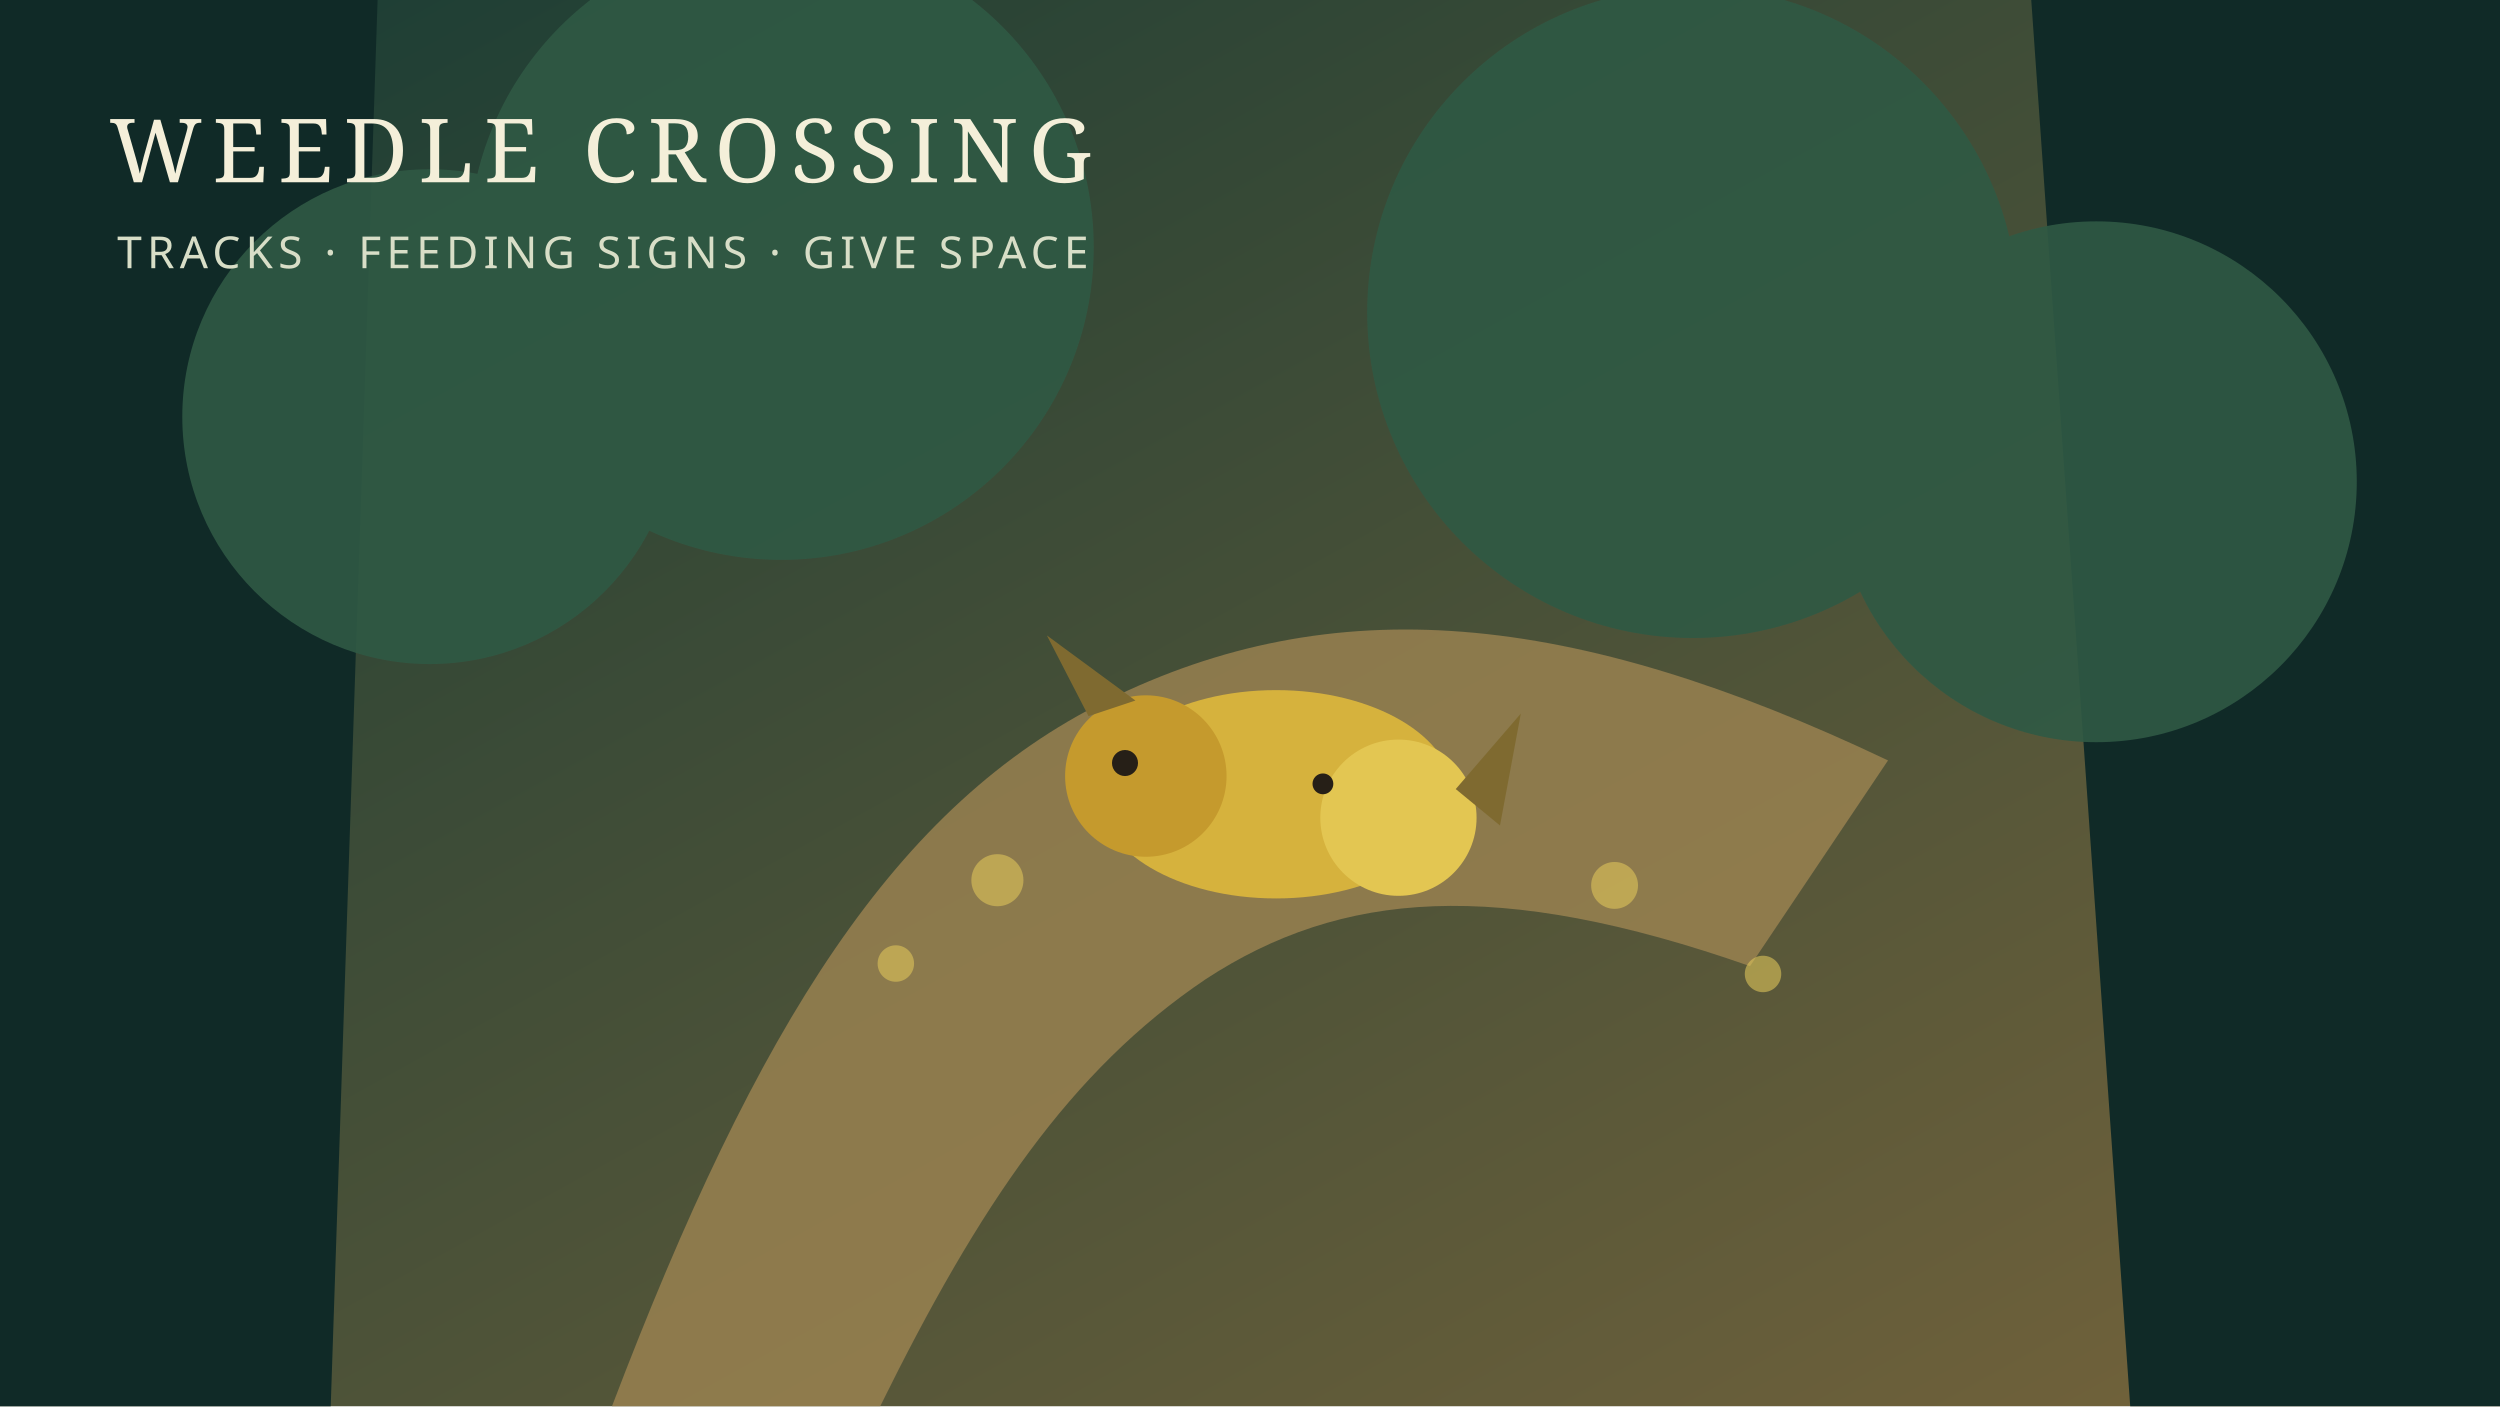
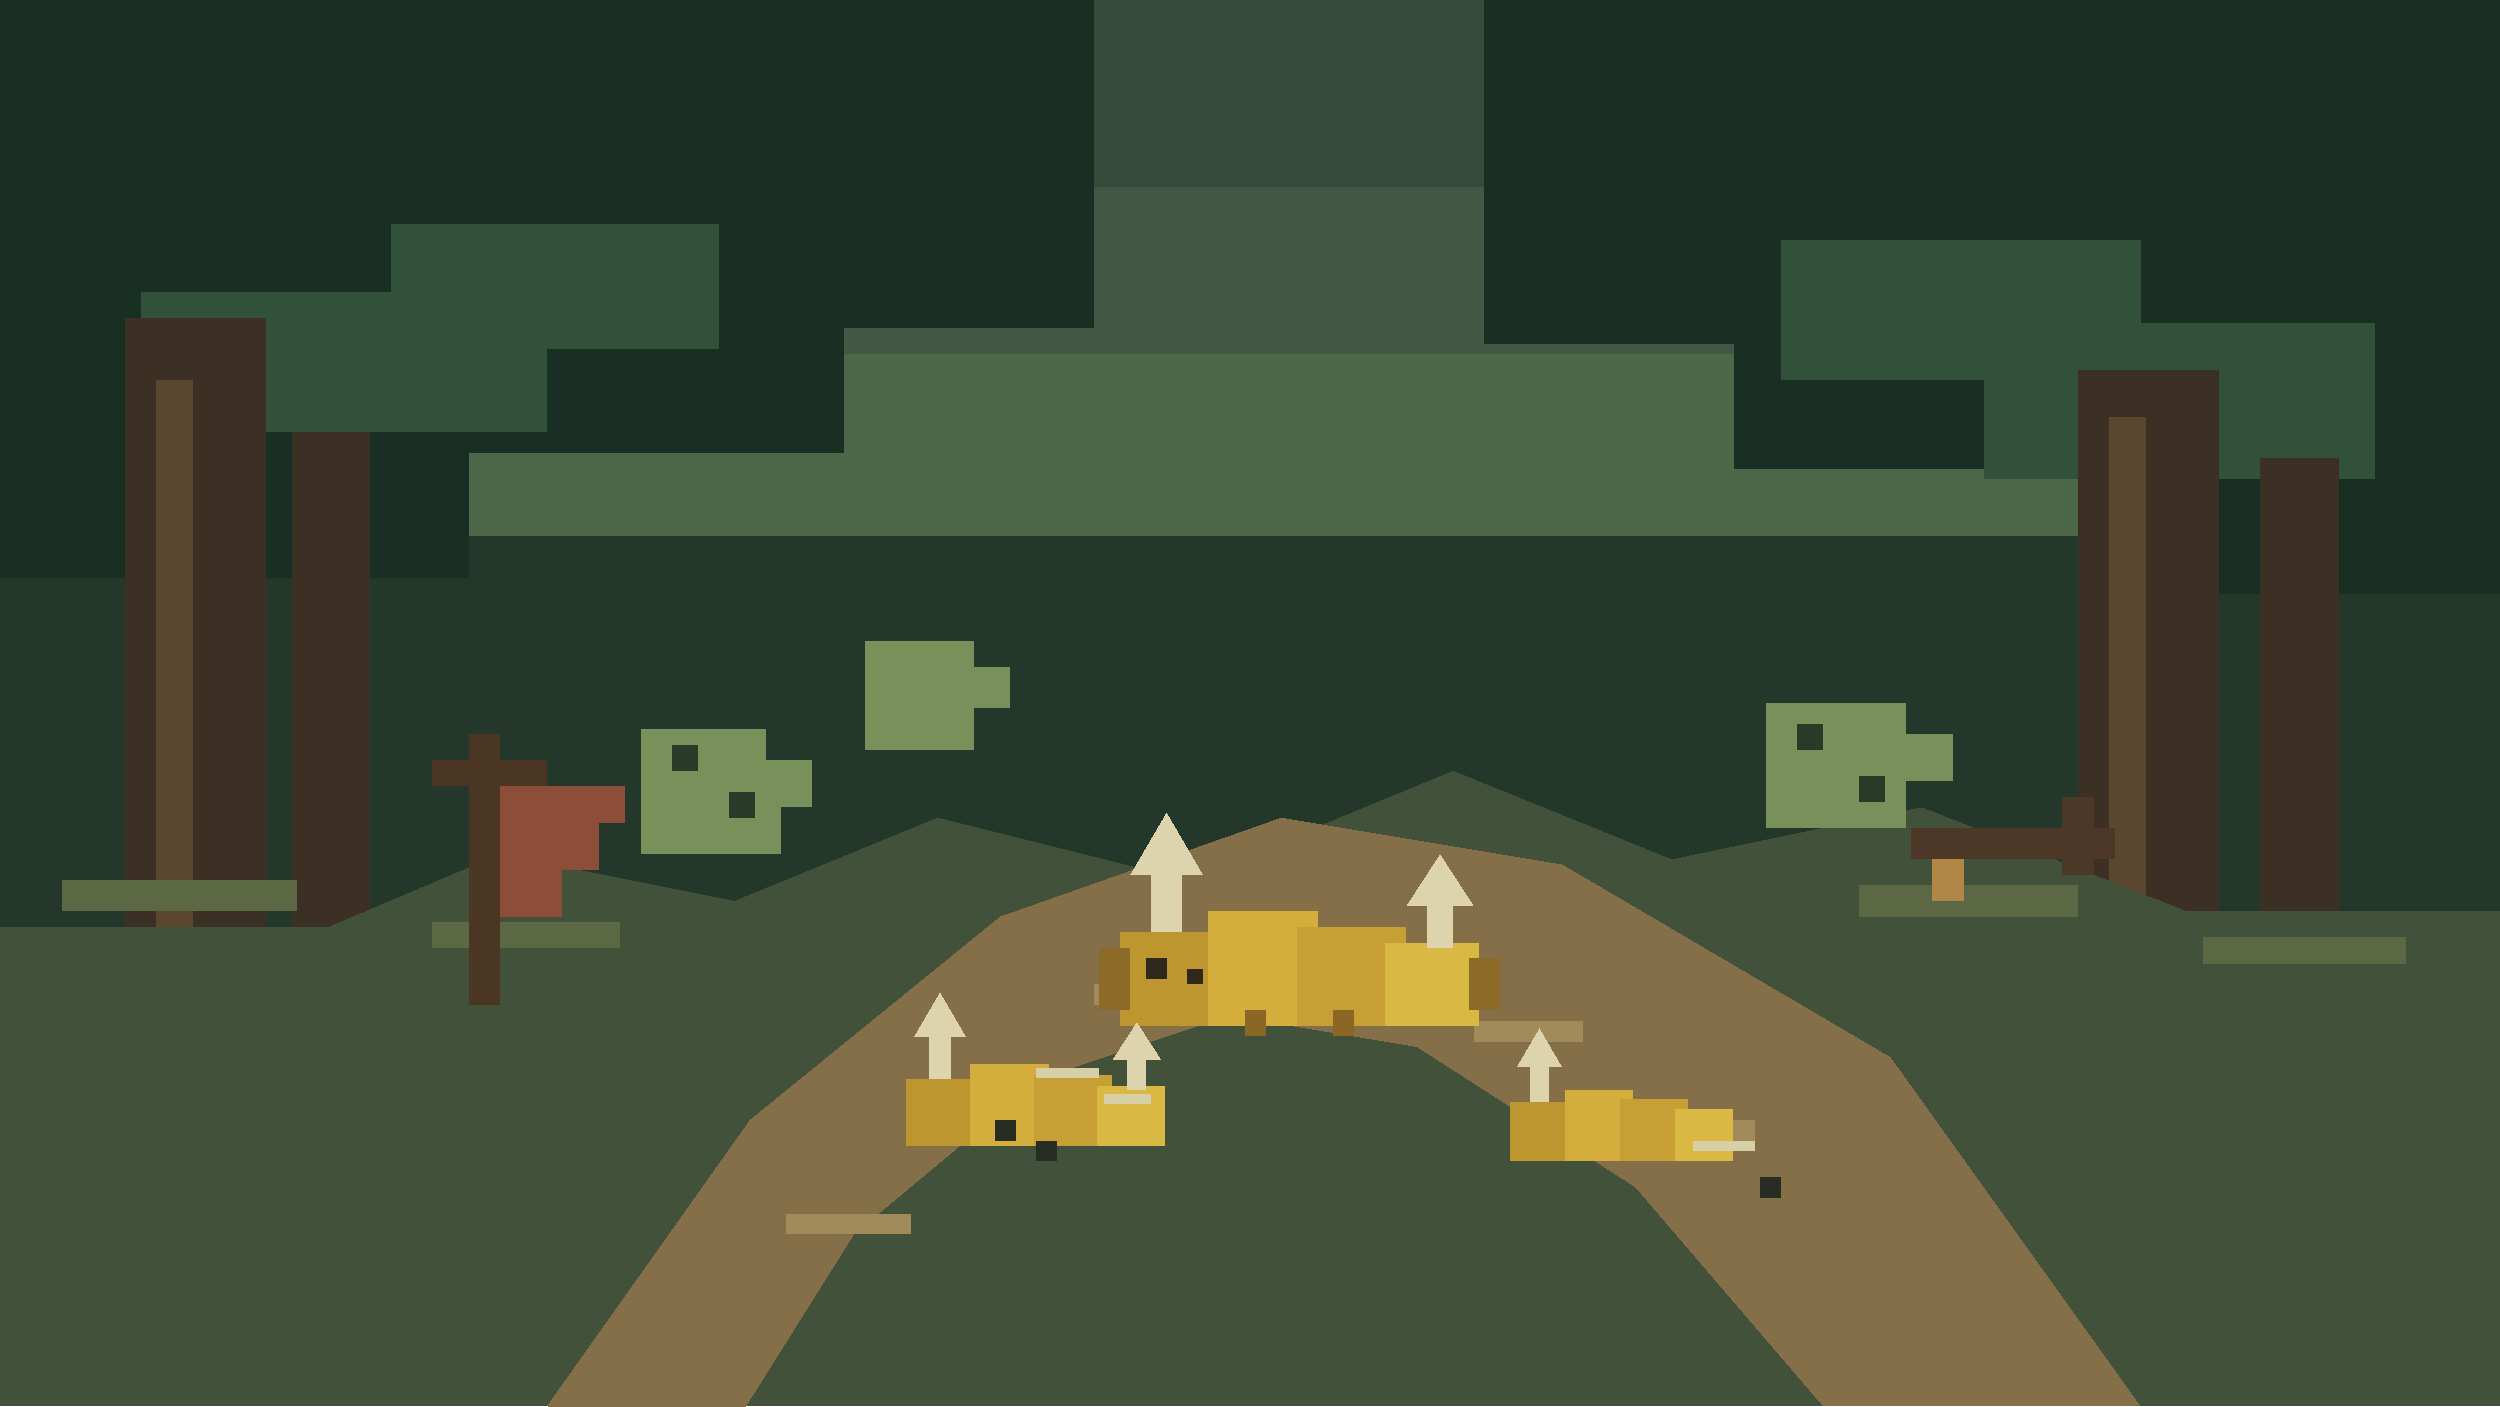
- <svg xmlns="http://www.w3.org/2000/svg" width="960" height="540" viewBox="0 0 960 540" role="img" aria-labelledby="title desc">
-   <defs>
-     <linearGradient id="bg" x1="0" y1="0" x2="1" y2="1">
-       <stop offset="0" stop-color="#183c34" />
-       <stop offset="1" stop-color="#76643b" />
-     </linearGradient>
-   </defs>
-   <rect width="960" height="540" fill="url(#bg)" />
-   <g fill="#102a27">
-     <path d="M0 0h145l-18 540H0z" />
-     <path d="M780 0h180v540H818z" />
+ <svg xmlns="http://www.w3.org/2000/svg" width="960" height="540" viewBox="0 0 960 540" role="img" aria-labelledby="title desc" shape-rendering="crispEdges">
+   <rect width="960" height="540" fill="#17281f" />
+   <rect width="960" height="72" fill="#374b3c" />
+   <rect y="72" width="960" height="64" fill="#415944" />
+   <rect y="136" width="960" height="70" fill="#4d6749" />
+   <rect y="206" width="960" height="334" fill="#23382a" />
+   <g fill="#1a2f24">
+     <rect x="0" y="0" width="180" height="222" />
+     <rect x="114" y="0" width="210" height="174" />
+     <rect x="270" y="0" width="150" height="126" />
+     <rect x="570" y="0" width="162" height="132" />
+     <rect x="666" y="0" width="192" height="180" />
+     <rect x="810" y="0" width="150" height="228" />
  </g>
-   <g fill="#2f5944" opacity=".9">
-     <circle cx="165" cy="160" r="95" />
-     <circle cx="300" cy="95" r="120" />
-     <circle cx="650" cy="120" r="125" />
-     <circle cx="805" cy="185" r="100" />
+   <g fill="#31513a">
+     <rect x="54" y="112" width="156" height="54" />
+     <rect x="150" y="86" width="126" height="48" />
+     <rect x="684" y="92" width="138" height="54" />
+     <rect x="762" y="124" width="150" height="60" />
  </g>
-   <path d="M235 540c56-147 109-231 190-271 87-43 178-35 300 23l-53 79c-97-34-157-29-209 5-52 35-87 87-125 164Z" fill="#9b8251" opacity=".82" />
-   <g transform="translate(490 305)">
-     <ellipse cx="0" cy="0" rx="68" ry="40" fill="#d6b23d" />
-     <circle cx="-50" cy="-7" r="31" fill="#c59a2d" />
-     <circle cx="47" cy="9" r="30" fill="#e3c652" />
-     <path d="M-72-30-88-61-54-36M69-2l25-29-8 43" fill="#7f6a30" />
-     <circle cx="-58" cy="-12" r="5" fill="#261f17" />
-     <circle cx="18" cy="-4" r="4" fill="#261f17" />
+   <g fill="#3c3024">
+     <rect x="48" y="122" width="54" height="342" />
+     <rect x="112" y="166" width="30" height="298" />
+     <rect x="798" y="142" width="54" height="322" />
+     <rect x="868" y="176" width="30" height="288" />
  </g>
-   <g fill="#e0c65a" opacity=".58">
-     <circle cx="383" cy="338" r="10" />
-     <circle cx="344" cy="370" r="7" />
-     <circle cx="620" cy="340" r="9" />
-     <circle cx="677" cy="374" r="7" />
+   <g fill="#5b4630">
+     <rect x="60" y="146" width="14" height="270" />
+     <rect x="810" y="160" width="14" height="244" />
  </g>
-   <text x="42" y="70" fill="#f4efd9" font-family="serif" font-size="34" letter-spacing="4">WEEDLE CROSSING</text>
-   <text x="45" y="103" fill="#d8dec7" font-family="sans-serif" font-size="17" letter-spacing="2">TRACKS · FEEDING SIGNS · GIVE SPACE</text>
+   <path fill="#41513a" d="M0 356h126l66-28 90 18 78-32 96 24 102-42 84 34 96-20 102 40h120v190H0z" />
+   <g fill="#5c6844">
+     <rect x="24" y="338" width="90" height="12" />
+     <rect x="166" y="354" width="72" height="10" />
+     <rect x="714" y="340" width="84" height="12" />
+     <rect x="846" y="360" width="78" height="10" />
+   </g>
+   <path fill="#856f49" d="M210 540l78-110 96-78 108-38 108 18 126 74 96 134H700l-72-84-84-54-72-12-72 24-72 60-54 86z" />
+   <g fill="#a18b5b">
+     <rect x="302" y="466" width="48" height="8" />
+     <rect x="354" y="418" width="42" height="8" />
+     <rect x="420" y="378" width="36" height="8" />
+     <rect x="492" y="364" width="42" height="8" />
+     <rect x="566" y="392" width="42" height="8" />
+     <rect x="626" y="430" width="48" height="8" />
+   </g>
+   <g fill="#78905a">
+     <path d="M246 280h48v12h18v18h-12v18h-54z" />
+     <path d="M678 270h54v12h18v18h-18v18h-54z" />
+     <path d="M332 246h42v10h14v16h-14v16h-42z" />
+   </g>
+   <g fill="#283a28">
+     <rect x="258" y="286" width="10" height="10" />
+     <rect x="280" y="304" width="10" height="10" />
+     <rect x="690" y="278" width="10" height="10" />
+     <rect x="714" y="298" width="10" height="10" />
+   </g>
+   <rect x="734" y="318" width="78" height="12" fill="#4d3827" />
+   <rect x="792" y="306" width="12" height="30" fill="#4d3827" />
+   <rect x="742" y="330" width="12" height="16" fill="#b08746" />
+   <rect x="180" y="282" width="12" height="104" fill="#4b3523" />
+   <rect x="166" y="292" width="44" height="10" fill="#4b3523" />
+   <path fill="#8c4d39" d="M192 302h48v14h-10v18h-14v18h-24z" />
+   <g transform="translate(430 330)">
+     <rect x="0" y="28" width="42" height="36" fill="#bd9630" />
+     <rect x="34" y="20" width="42" height="44" fill="#d4ad3d" />
+     <rect x="68" y="26" width="42" height="38" fill="#c89f35" />
+     <rect x="102" y="32" width="36" height="32" fill="#d9b844" />
+     <rect x="-8" y="34" width="12" height="24" fill="#8c6b28" />
+     <rect x="134" y="38" width="12" height="20" fill="#8c6b28" />
+     <path fill="#ddd4ad" d="M12 28h12V6h8l-14-24-14 24h8z" />
+     <path fill="#ddd4ad" d="M118 34h10V18h8l-13-20-13 20h8z" />
+     <rect x="10" y="38" width="8" height="8" fill="#30271d" />
+     <rect x="26" y="42" width="6" height="6" fill="#30271d" />
+     <rect x="48" y="58" width="8" height="10" fill="#8b6726" />
+     <rect x="82" y="58" width="8" height="10" fill="#8b6726" />
+   </g>
+   <g transform="translate(348 394) scale(.72)">
+     <rect x="0" y="28" width="42" height="36" fill="#bd9630" />
+     <rect x="34" y="20" width="42" height="44" fill="#d4ad3d" />
+     <rect x="68" y="26" width="42" height="38" fill="#c89f35" />
+     <rect x="102" y="32" width="36" height="32" fill="#d9b844" />
+     <path fill="#ddd4ad" d="M12 28h12V6h8l-14-24-14 24h8z" />
+     <path fill="#ddd4ad" d="M118 34h10V18h8l-13-20-13 20h8z" />
+   </g>
+   <g transform="translate(580 406) scale(.62)">
+     <rect x="0" y="28" width="42" height="36" fill="#bd9630" />
+     <rect x="34" y="20" width="42" height="44" fill="#d4ad3d" />
+     <rect x="68" y="26" width="42" height="38" fill="#c89f35" />
+     <rect x="102" y="32" width="36" height="32" fill="#d9b844" />
+     <path fill="#ddd4ad" d="M12 28h12V6h8l-14-24-14 24h8z" />
+   </g>
+   <g fill="#d7d0a7">
+     <rect x="398" y="410" width="24" height="4" />
+     <rect x="424" y="420" width="18" height="4" />
+     <rect x="650" y="438" width="24" height="4" />
+   </g>
+   <g fill="#272d22">
+     <rect x="382" y="430" width="8" height="8" />
+     <rect x="398" y="438" width="8" height="8" />
+     <rect x="676" y="452" width="8" height="8" />
+   </g>
</svg>
